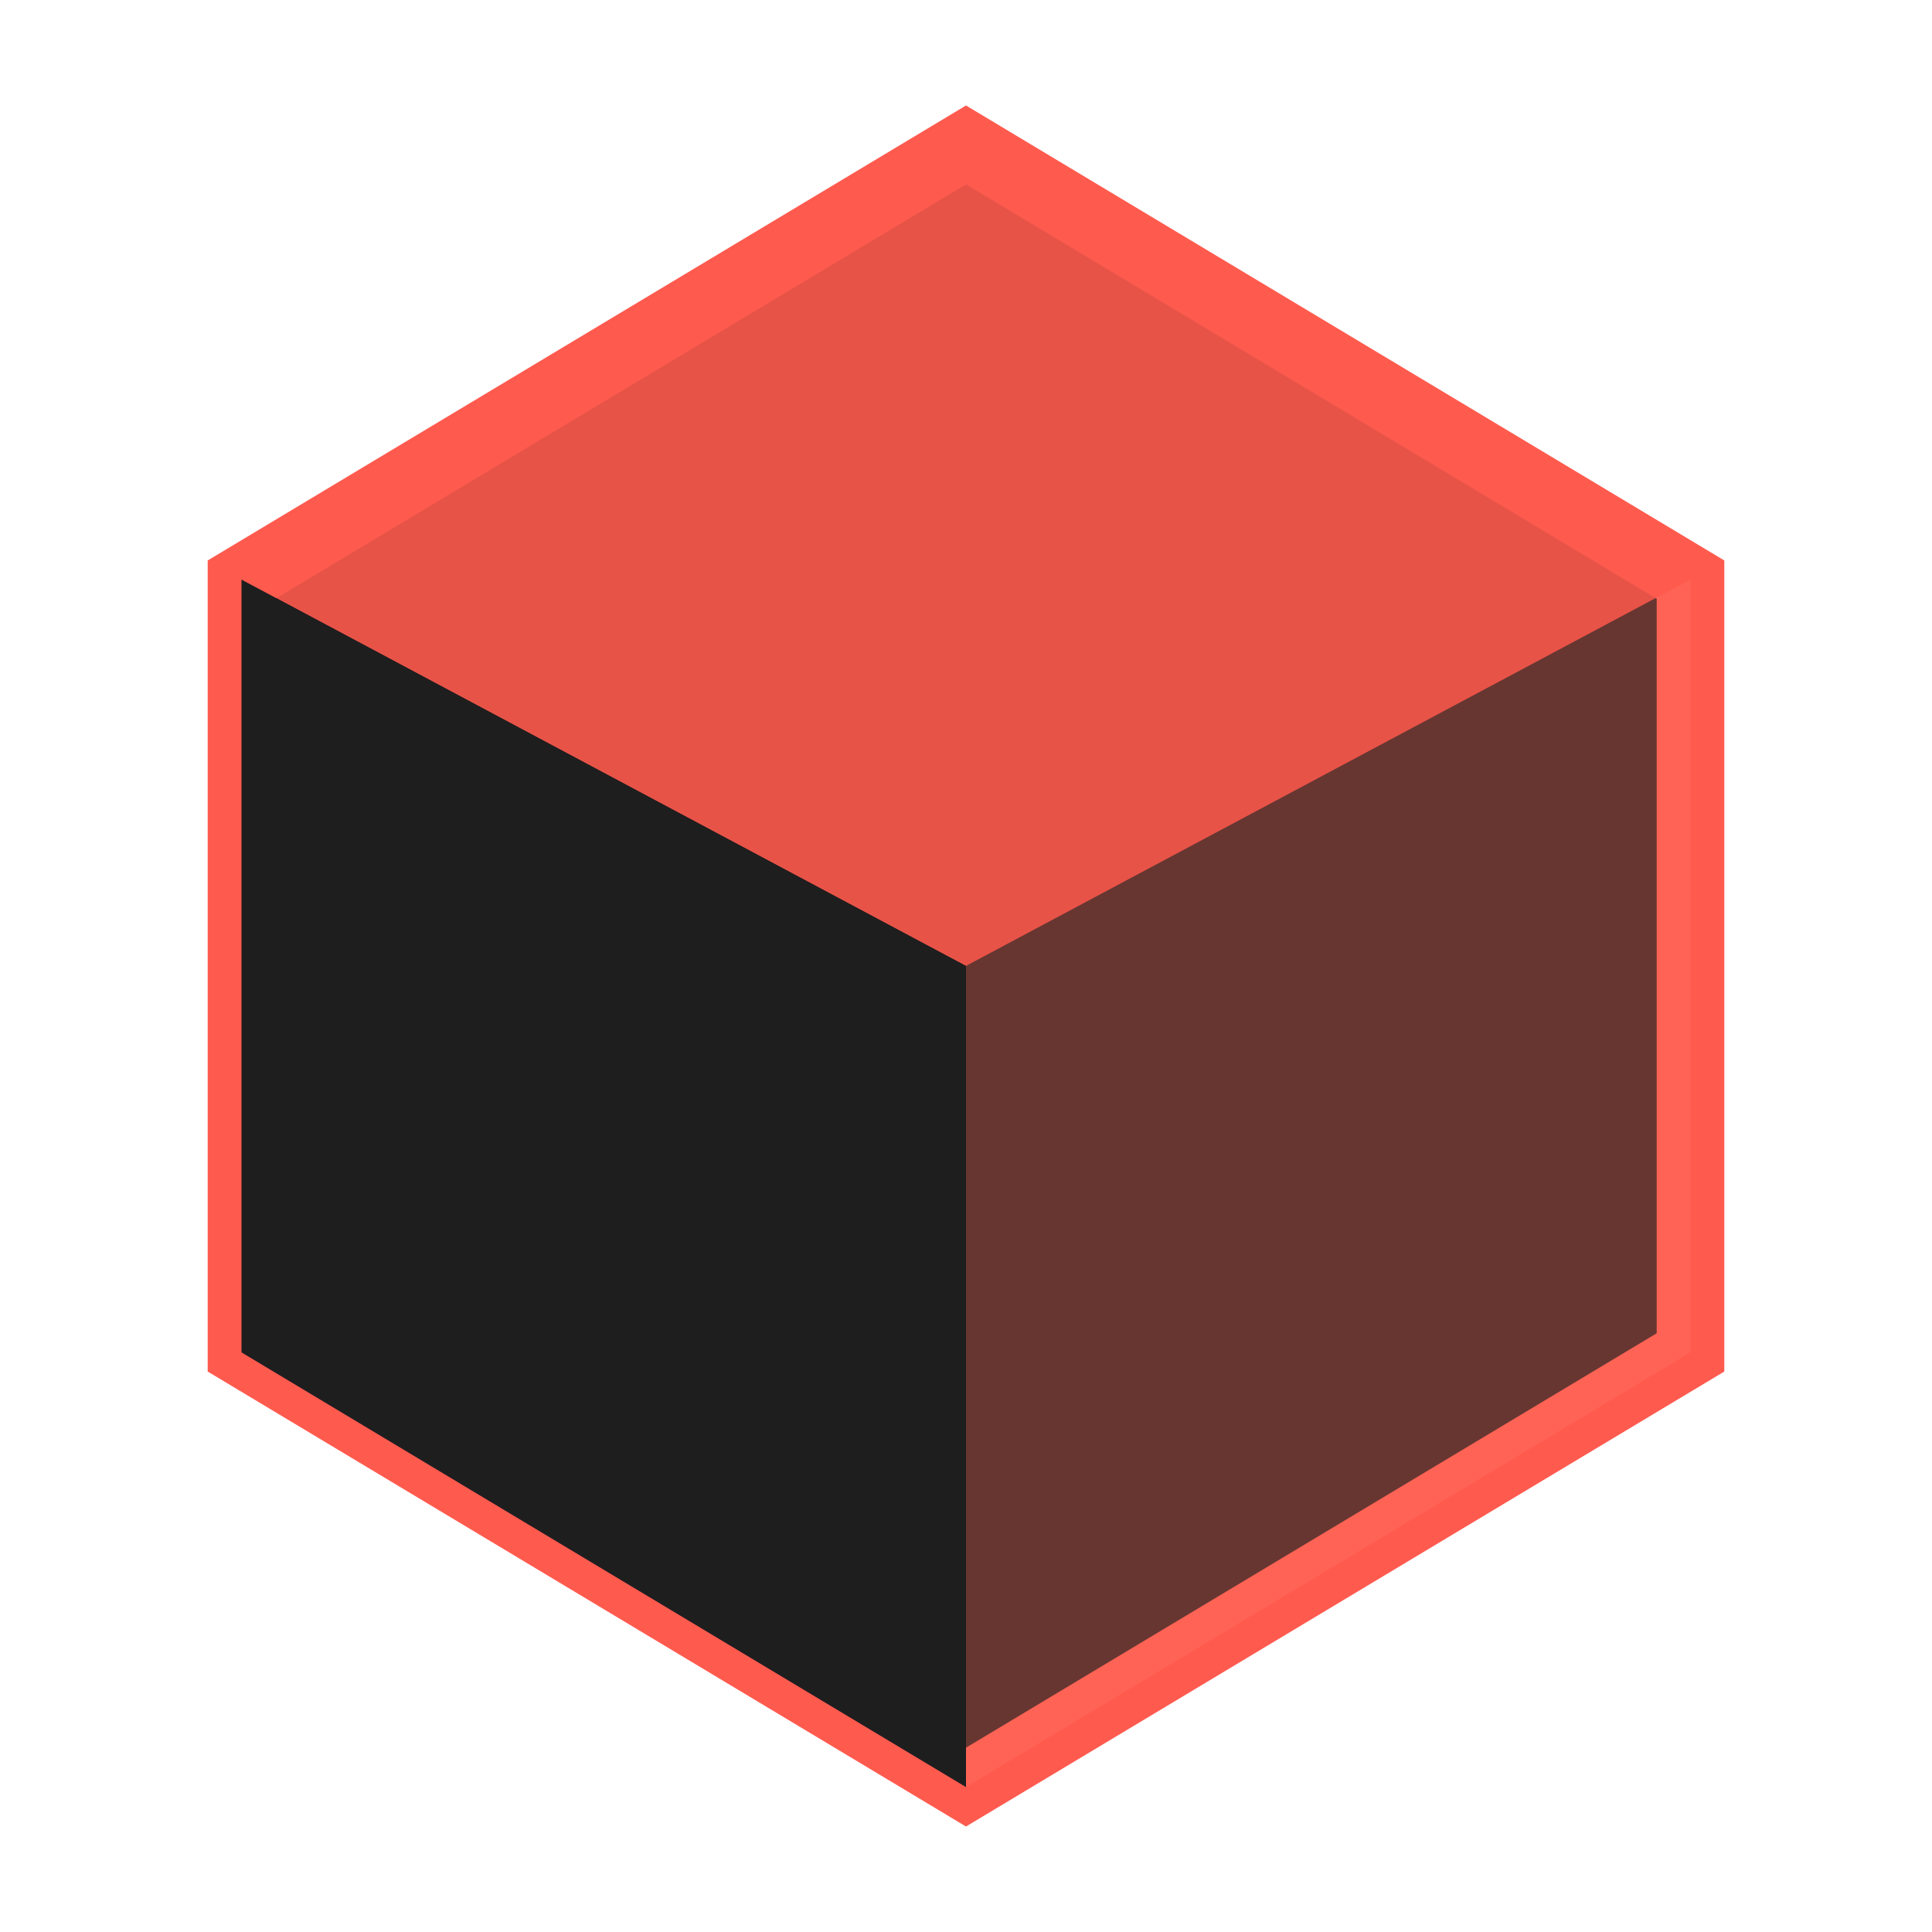
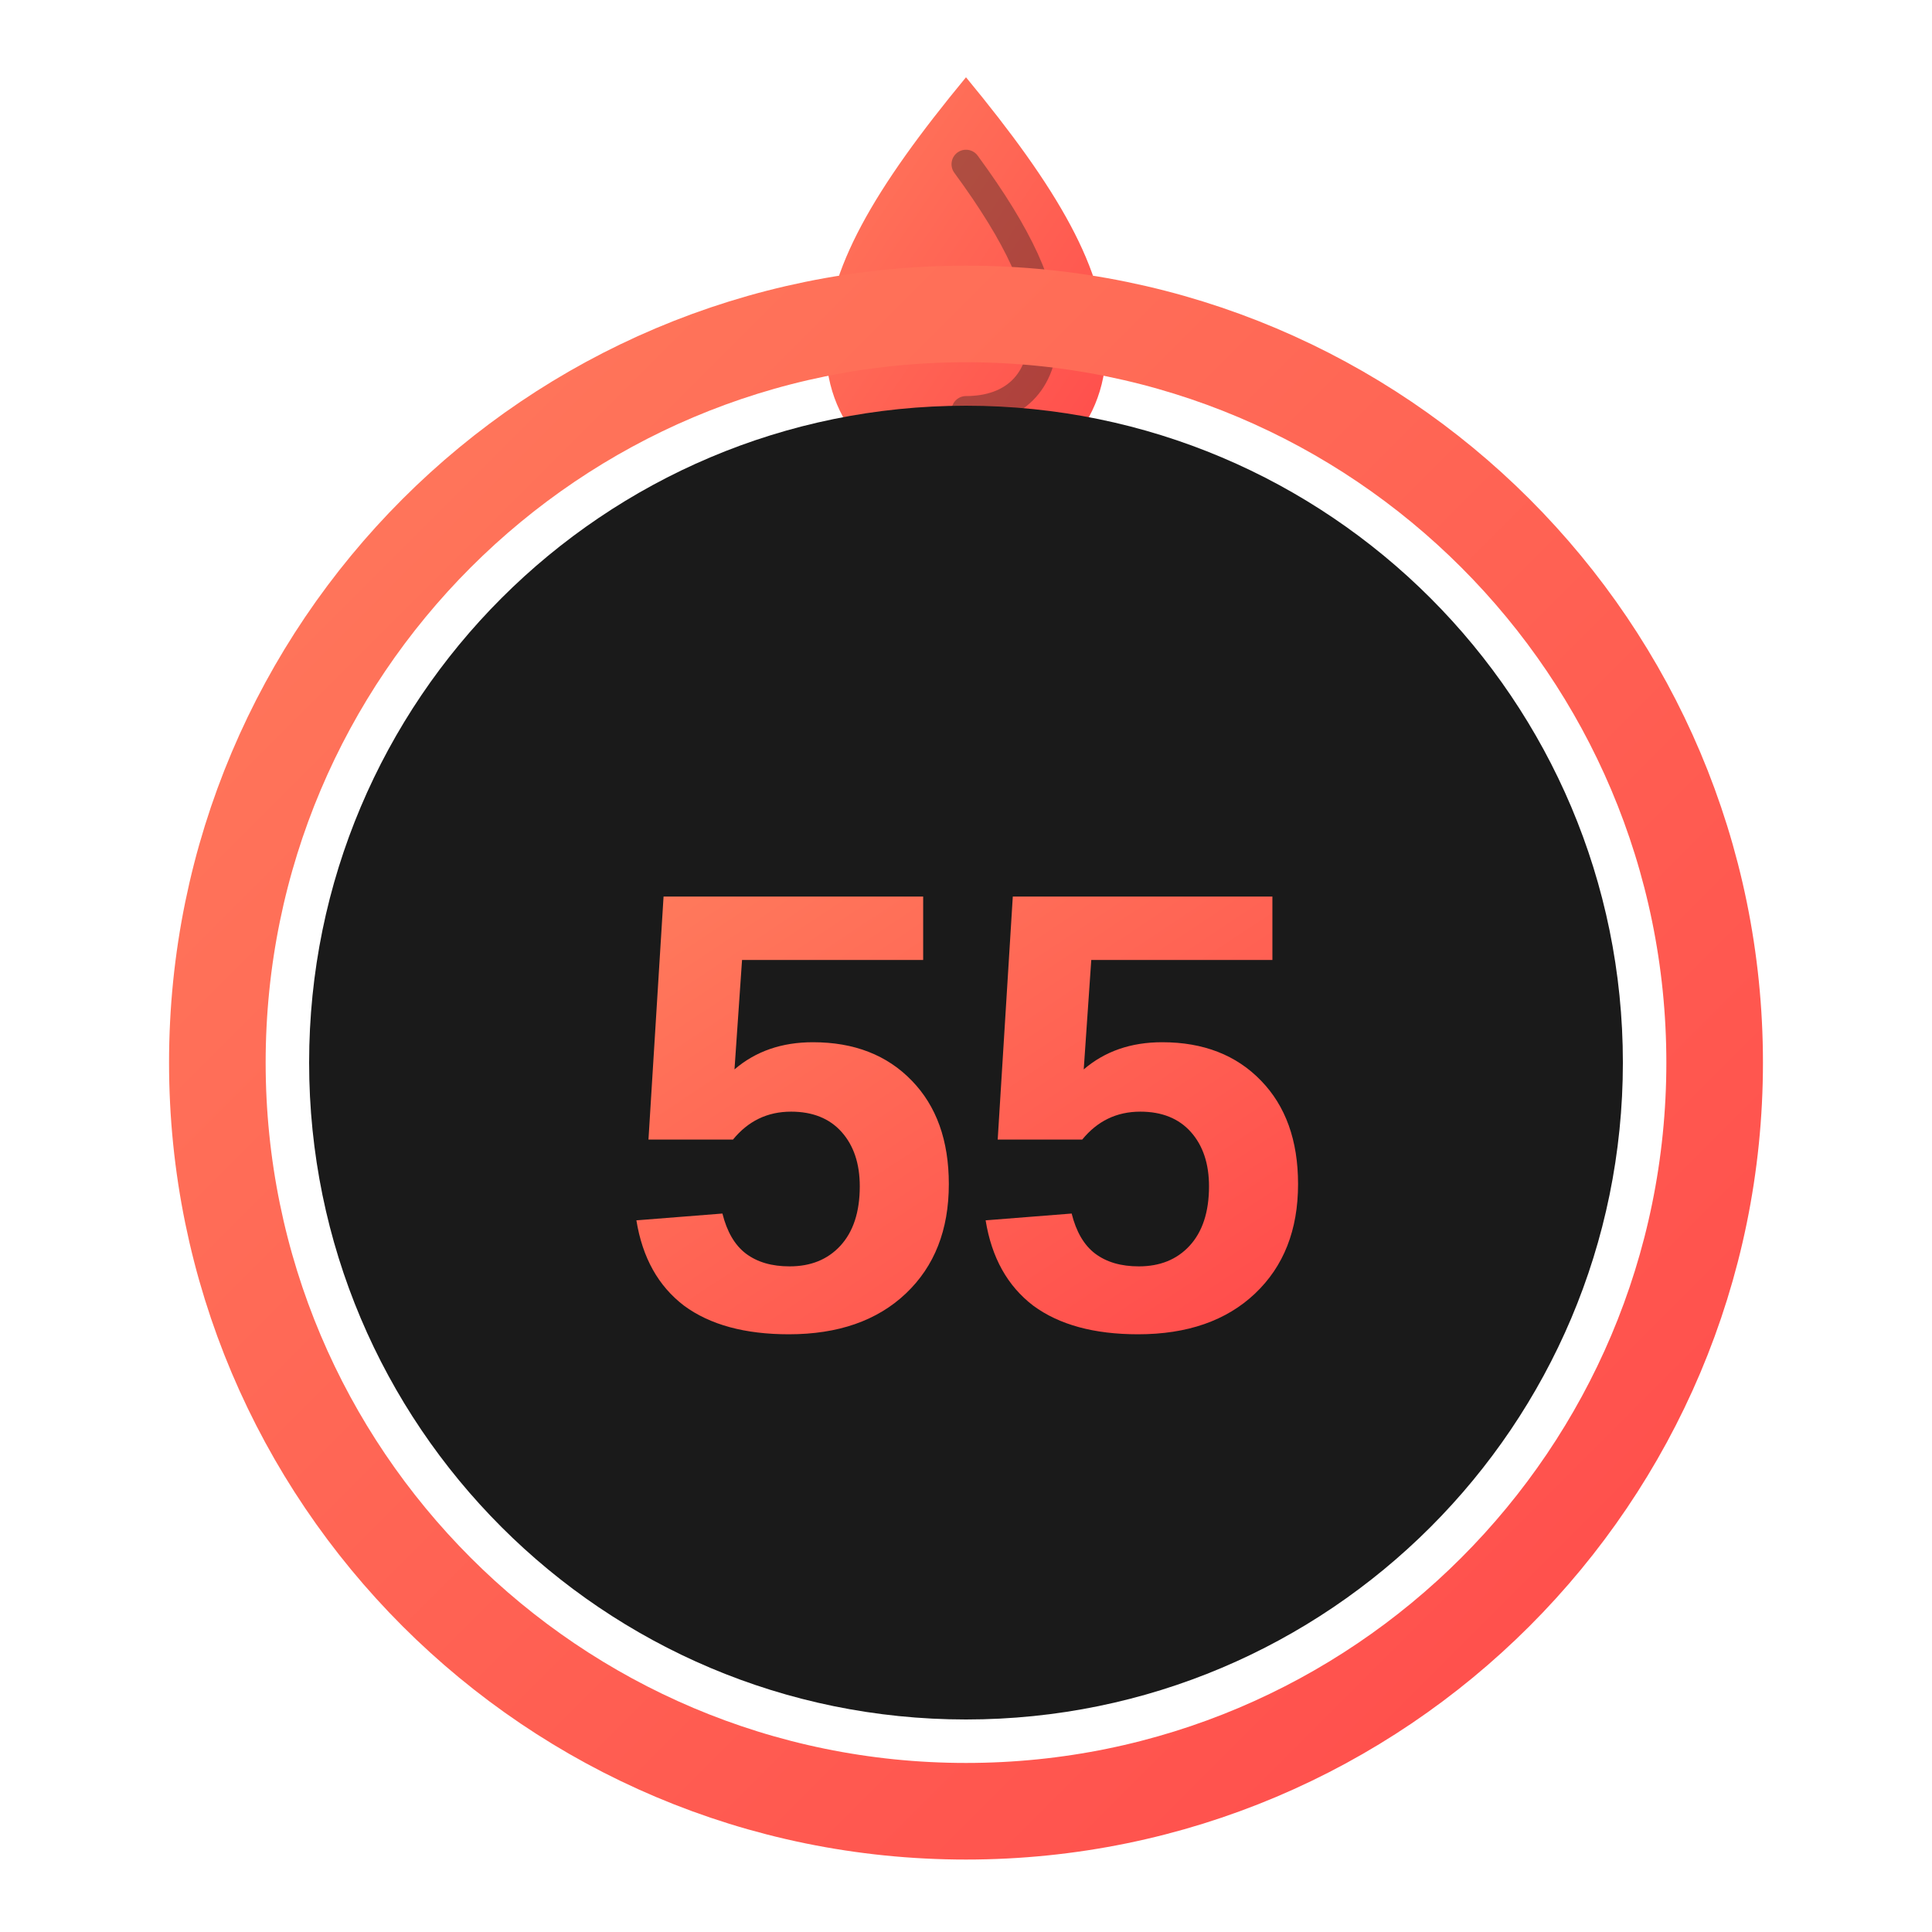
<svg xmlns="http://www.w3.org/2000/svg" viewBox="0 0 40 40" role="img" aria-label="55 Club logo">
-   <path d="M20 3 35 12v16L20 37 5 28V12L20 3Z" fill="#151515" stroke="#FF5A4E" stroke-width="1.4" />
-   <path d="M20 3 35 12 20 20 5 12 20 3Z" fill="#FF5A4E" fill-opacity="0.9" />
-   <path d="M20 20 35 12v16L20 37V20Z" fill="#FF7466" fill-opacity="0.35" />
-   <path d="M20 20 5 12v16l15 9V20Z" fill="#1E1E1E" />
+   <defs>
+     <linearGradient id="logoGrad" x1="0" y1="0" x2="1" y2="1">
+       <stop offset="0" stop-color="#FF7A5C" />
+       <stop offset="1" stop-color="#FF4B4B" />
+     </linearGradient>
+   </defs>
+   <path d="M20 1.6c1.9 2.3 2.9 4 2.9 5.6 0 1.7-1.3 2.9-2.9 2.9s-2.9-1.2-2.9-2.9c0-1.6 1-3.3 2.9-5.6Z" fill="url(#logoGrad)" />
+   <path d="M20 3.4c1.1 1.5 1.6 2.6 1.6 3.5 0 1-.6 1.6-1.6 1.6" fill="none" stroke="#1A1A1A" stroke-width="0.6" stroke-linecap="round" opacity="0.35" />
+   <circle cx="20" cy="22" r="15.5" fill="none" stroke="url(#logoGrad)" stroke-width="2" />
+   <circle cx="20" cy="22" r="13.6" fill="#1A1A1A" />
+   <text x="20" y="27.5" text-anchor="middle" font-family="Arial, sans-serif" font-weight="800" font-size="13" fill="url(#logoGrad)">55</text>
</svg>
